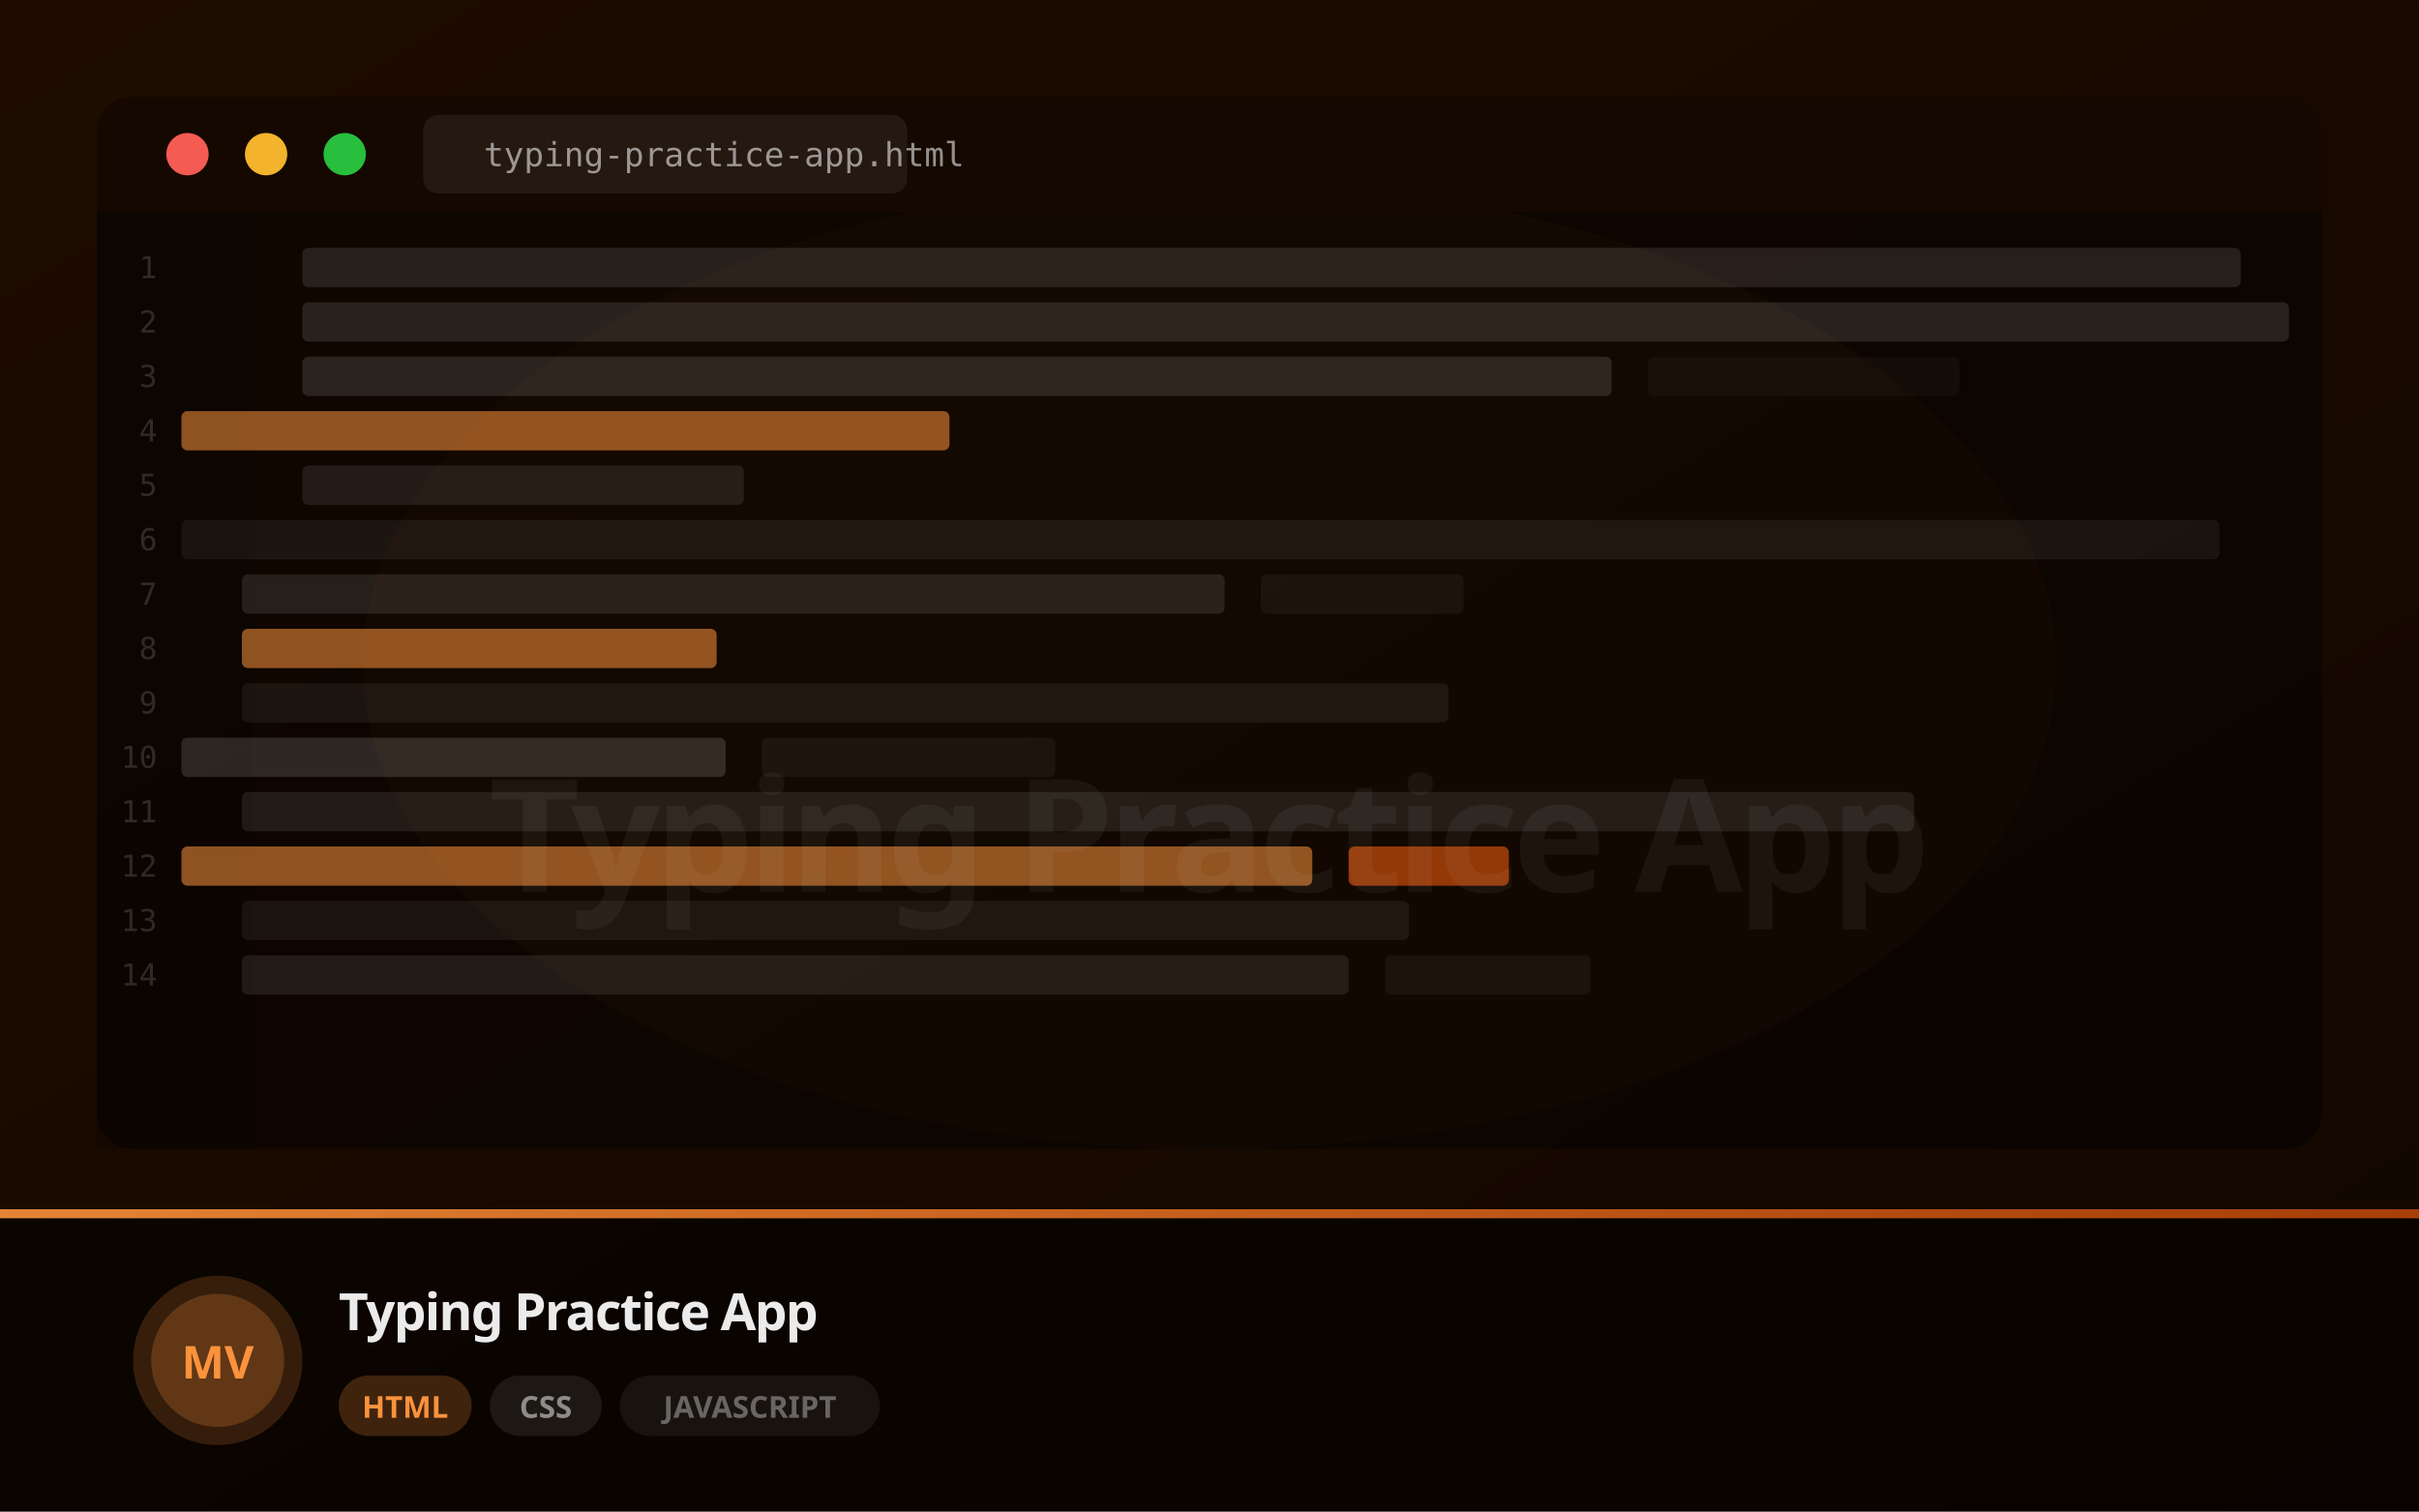
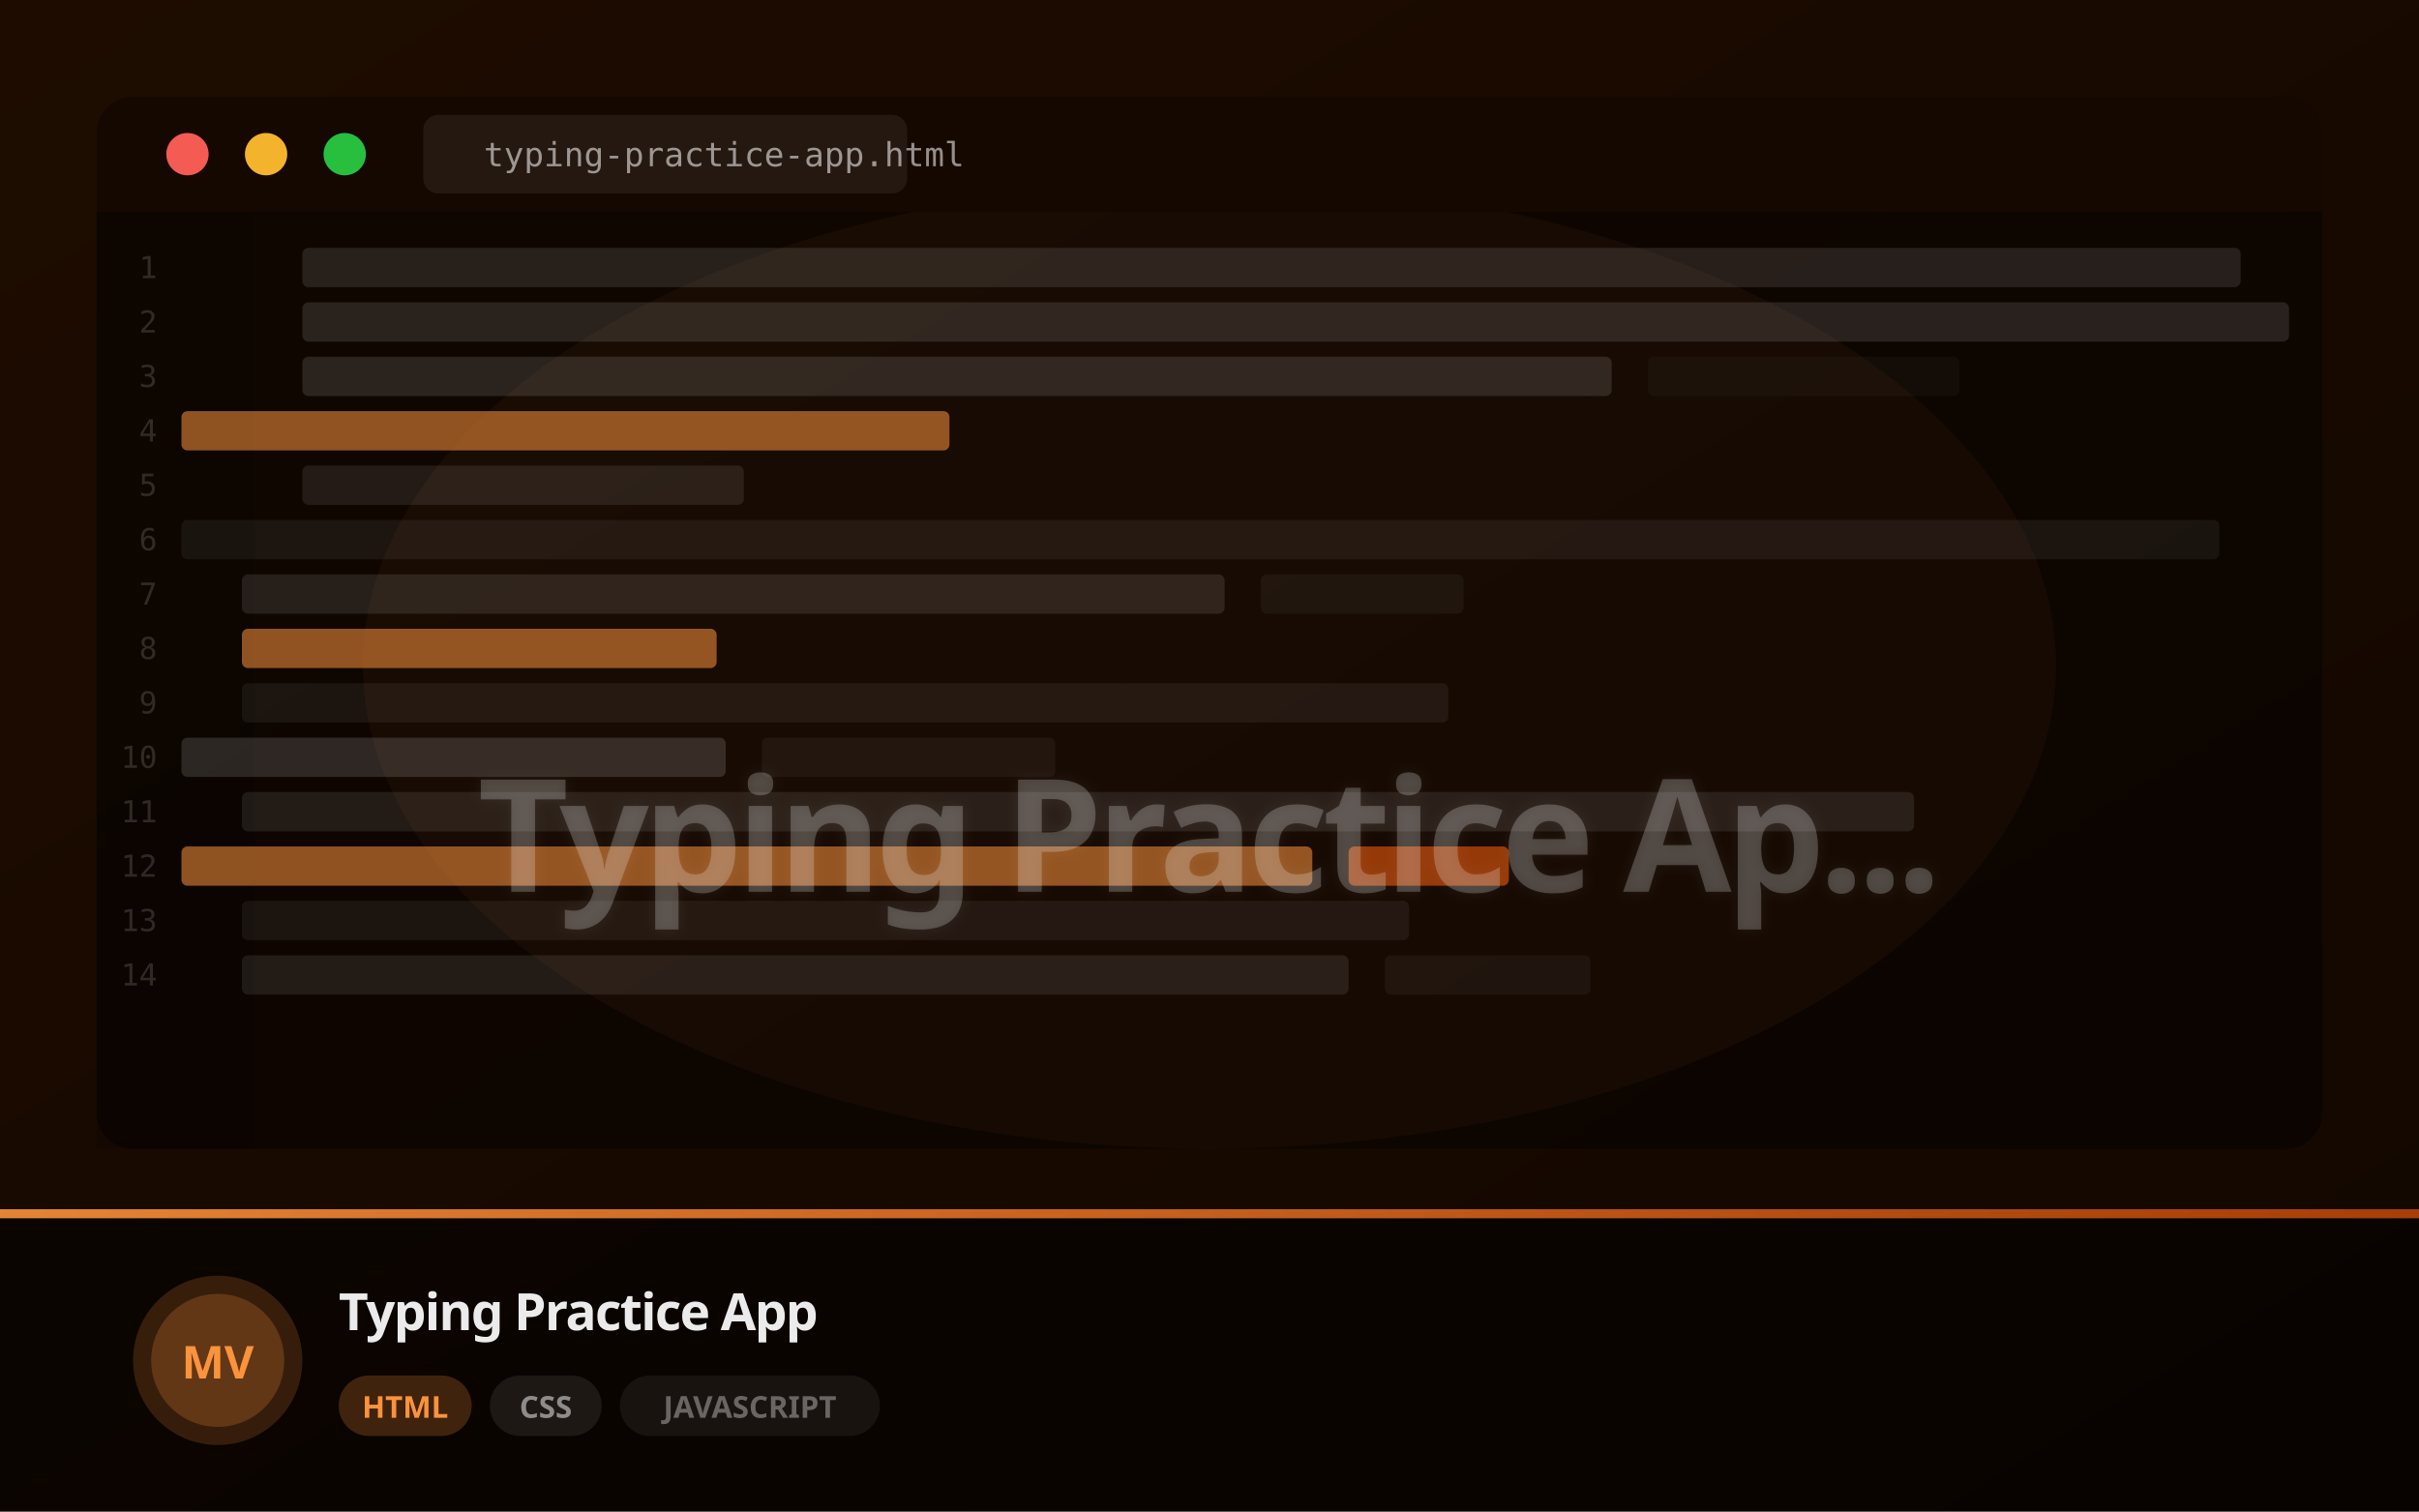
<svg xmlns="http://www.w3.org/2000/svg" width="800" height="500" viewBox="0 0 800 500">
  <defs>
    <linearGradient id="g" x1="0%" y1="0%" x2="100%" y2="100%">
      <stop offset="0%" stop-color="#1e0c00" />
      <stop offset="100%" stop-color="#120700" />
    </linearGradient>
    <linearGradient id="bar" x1="0%" y1="0%" x2="100%" y2="0%">
      <stop offset="0%" stop-color="#fb923c" stop-opacity="0.9" />
      <stop offset="100%" stop-color="#ea580c" stop-opacity="0.7" />
    </linearGradient>
    <clipPath id="clip">
      <rect width="800" height="500" rx="0" />
    </clipPath>
+     <filter id="softText">
+       <feGaussianBlur stdDeviation="2" />
+     </filter>
  </defs>
  <rect width="800" height="500" fill="url(#g)" clip-path="url(#clip)" />
-   <ellipse cx="400" cy="220" rx="280" ry="160" fill="#fb923c" opacity="0.04" />
+   <ellipse cx="400" cy="220" rx="280" ry="160" fill="#fb923c" opacity="0.08" />
  <rect x="32" y="32" width="736" height="348" rx="12" fill="rgba(0,0,0,0.45)" />
  <rect x="32" y="32" width="736" height="38" rx="12" fill="#150800" />
  <rect x="32" y="56" width="736" height="14" fill="#150800" />
  <circle cx="62" cy="51" r="7" fill="#ff5f57" opacity="0.95" />
  <circle cx="88" cy="51" r="7" fill="#febc2e" opacity="0.95" />
  <circle cx="114" cy="51" r="7" fill="#28c840" opacity="0.95" />
  <rect x="140" y="38" width="160" height="26" rx="5" fill="rgba(255,255,255,0.07)" />
  <text x="160" y="55" fill="rgba(255,255,255,0.55)" font-size="11" font-family="monospace">typing-practice-app.html</text>
  <rect x="32" y="70" width="52" height="310" fill="rgba(0,0,0,0.2)" />
  <text x="52" y="92" text-anchor="end" fill="rgba(255,255,255,0.15)" font-size="10" font-family="monospace">1</text>
  <rect x="100" y="82" width="641" height="13" rx="2" fill="rgba(255,255,255,0.109)" opacity="1" />
  <text x="52" y="110" text-anchor="end" fill="rgba(255,255,255,0.15)" font-size="10" font-family="monospace">2</text>
  <rect x="100" y="100" width="657" height="13" rx="2" fill="rgba(255,255,255,0.117)" opacity="1" />
  <text x="52" y="128" text-anchor="end" fill="rgba(255,255,255,0.15)" font-size="10" font-family="monospace">3</text>
  <rect x="100" y="118" width="433" height="13" rx="2" fill="rgba(255,255,255,0.12)" opacity="1" />
  <rect x="545" y="118" width="103" height="13" rx="2" fill="rgba(255,255,255,0.05)" opacity="0.6" />
  <text x="52" y="146" text-anchor="end" fill="rgba(255,255,255,0.15)" font-size="10" font-family="monospace">4</text>
  <rect x="60" y="136" width="254" height="13" rx="2" fill="#fb923c" opacity="0.55" />
  <text x="52" y="164" text-anchor="end" fill="rgba(255,255,255,0.15)" font-size="10" font-family="monospace">5</text>
  <rect x="100" y="154" width="146" height="13" rx="2" fill="rgba(255,255,255,0.086)" opacity="1" />
  <text x="52" y="182" text-anchor="end" fill="rgba(255,255,255,0.15)" font-size="10" font-family="monospace">6</text>
  <rect x="60" y="172" width="674" height="13" rx="2" fill="rgba(255,255,255,0.061)" opacity="1" />
  <text x="52" y="200" text-anchor="end" fill="rgba(255,255,255,0.15)" font-size="10" font-family="monospace">7</text>
  <rect x="80" y="190" width="325" height="13" rx="2" fill="rgba(255,255,255,0.105)" opacity="1" />
  <rect x="417" y="190" width="67" height="13" rx="2" fill="rgba(255,255,255,0.076)" opacity="0.6" />
  <text x="52" y="218" text-anchor="end" fill="rgba(255,255,255,0.15)" font-size="10" font-family="monospace">8</text>
  <rect x="80" y="208" width="157" height="13" rx="2" fill="#fb923c" opacity="0.55" />
  <text x="52" y="236" text-anchor="end" fill="rgba(255,255,255,0.15)" font-size="10" font-family="monospace">9</text>
  <rect x="80" y="226" width="399" height="13" rx="2" fill="rgba(255,255,255,0.06)" opacity="1" />
  <text x="52" y="254" text-anchor="end" fill="rgba(255,255,255,0.15)" font-size="10" font-family="monospace">10</text>
  <rect x="60" y="244" width="180" height="13" rx="2" fill="rgba(255,255,255,0.137)" opacity="1" />
  <rect x="252" y="244" width="97" height="13" rx="2" fill="rgba(255,255,255,0.081)" opacity="0.6" />
  <text x="52" y="272" text-anchor="end" fill="rgba(255,255,255,0.15)" font-size="10" font-family="monospace">11</text>
  <rect x="80" y="262" width="553" height="13" rx="2" fill="rgba(255,255,255,0.086)" opacity="1" />
  <text x="52" y="290" text-anchor="end" fill="rgba(255,255,255,0.15)" font-size="10" font-family="monospace">12</text>
  <rect x="60" y="280" width="374" height="13" rx="2" fill="#fb923c" opacity="0.55" />
  <rect x="446" y="280" width="53" height="13" rx="2" fill="#ea580c" opacity="0.6" />
  <text x="52" y="308" text-anchor="end" fill="rgba(255,255,255,0.15)" font-size="10" font-family="monospace">13</text>
  <rect x="80" y="298" width="386" height="13" rx="2" fill="rgba(255,255,255,0.061)" opacity="1" />
  <text x="52" y="326" text-anchor="end" fill="rgba(255,255,255,0.15)" font-size="10" font-family="monospace">14</text>
  <rect x="80" y="316" width="366" height="13" rx="2" fill="rgba(255,255,255,0.087)" opacity="1" />
  <rect x="458" y="316" width="68" height="13" rx="2" fill="rgba(255,255,255,0.075)" opacity="0.6" />
-   <text x="400" y="295" text-anchor="middle" fill="rgba(255,255,255,0.05)" font-size="52" font-weight="900" font-family="system-ui,sans-serif" letter-spacing="-2">Typing Practice App</text>
+   <text x="400" y="295" text-anchor="middle" fill="rgba(248,250,252,0.22)" font-size="52" font-weight="900" font-family="system-ui,sans-serif" letter-spacing="-2">
+     Typing Practice Ap...
+   </text>
+   <text x="400" y="295" text-anchor="middle" fill="rgba(255,255,255,0.06)" font-size="52" font-weight="900" font-family="system-ui,sans-serif" letter-spacing="-2" filter="url(#softText)">
+     Typing Practice Ap...
+   </text>
  <rect x="0" y="400" width="800" height="100" fill="rgba(0,0,0,0.55)" />
  <rect x="0" y="400" width="800" height="3" fill="url(#bar)" />
  <circle cx="72" cy="450" r="28" fill="#fb923c" opacity="0.18" />
  <circle cx="72" cy="450" r="22" fill="#fb923c" opacity="0.22" />
  <text x="72" y="456" text-anchor="middle" fill="#fb923c" font-size="15" font-weight="800" font-family="system-ui,sans-serif">MV</text>
  <text x="112" y="440" fill="rgba(255,255,255,0.92)" font-size="17" font-weight="800" font-family="system-ui,sans-serif" letter-spacing="-0.5">Typing Practice App</text>
  <rect x="112" y="455" width="44" height="20" rx="10" fill="#fb923c" opacity="0.22" />
  <text x="134" y="469" text-anchor="middle" fill="#fb923c" font-size="10" font-weight="700" font-family="system-ui,sans-serif">HTML</text>
  <rect x="162" y="455" width="37" height="20" rx="10" fill="rgba(255,255,255,0.08)" />
  <text x="180.5" y="469" text-anchor="middle" fill="rgba(255,255,255,0.5)" font-size="10" font-weight="600" font-family="system-ui,sans-serif">CSS</text>
  <rect x="205" y="455" width="86" height="20" rx="10" fill="rgba(255,255,255,0.06)" />
  <text x="248" y="469" text-anchor="middle" fill="rgba(255,255,255,0.35)" font-size="10" font-weight="600" font-family="system-ui,sans-serif">JAVASCRIPT</text>
</svg>
